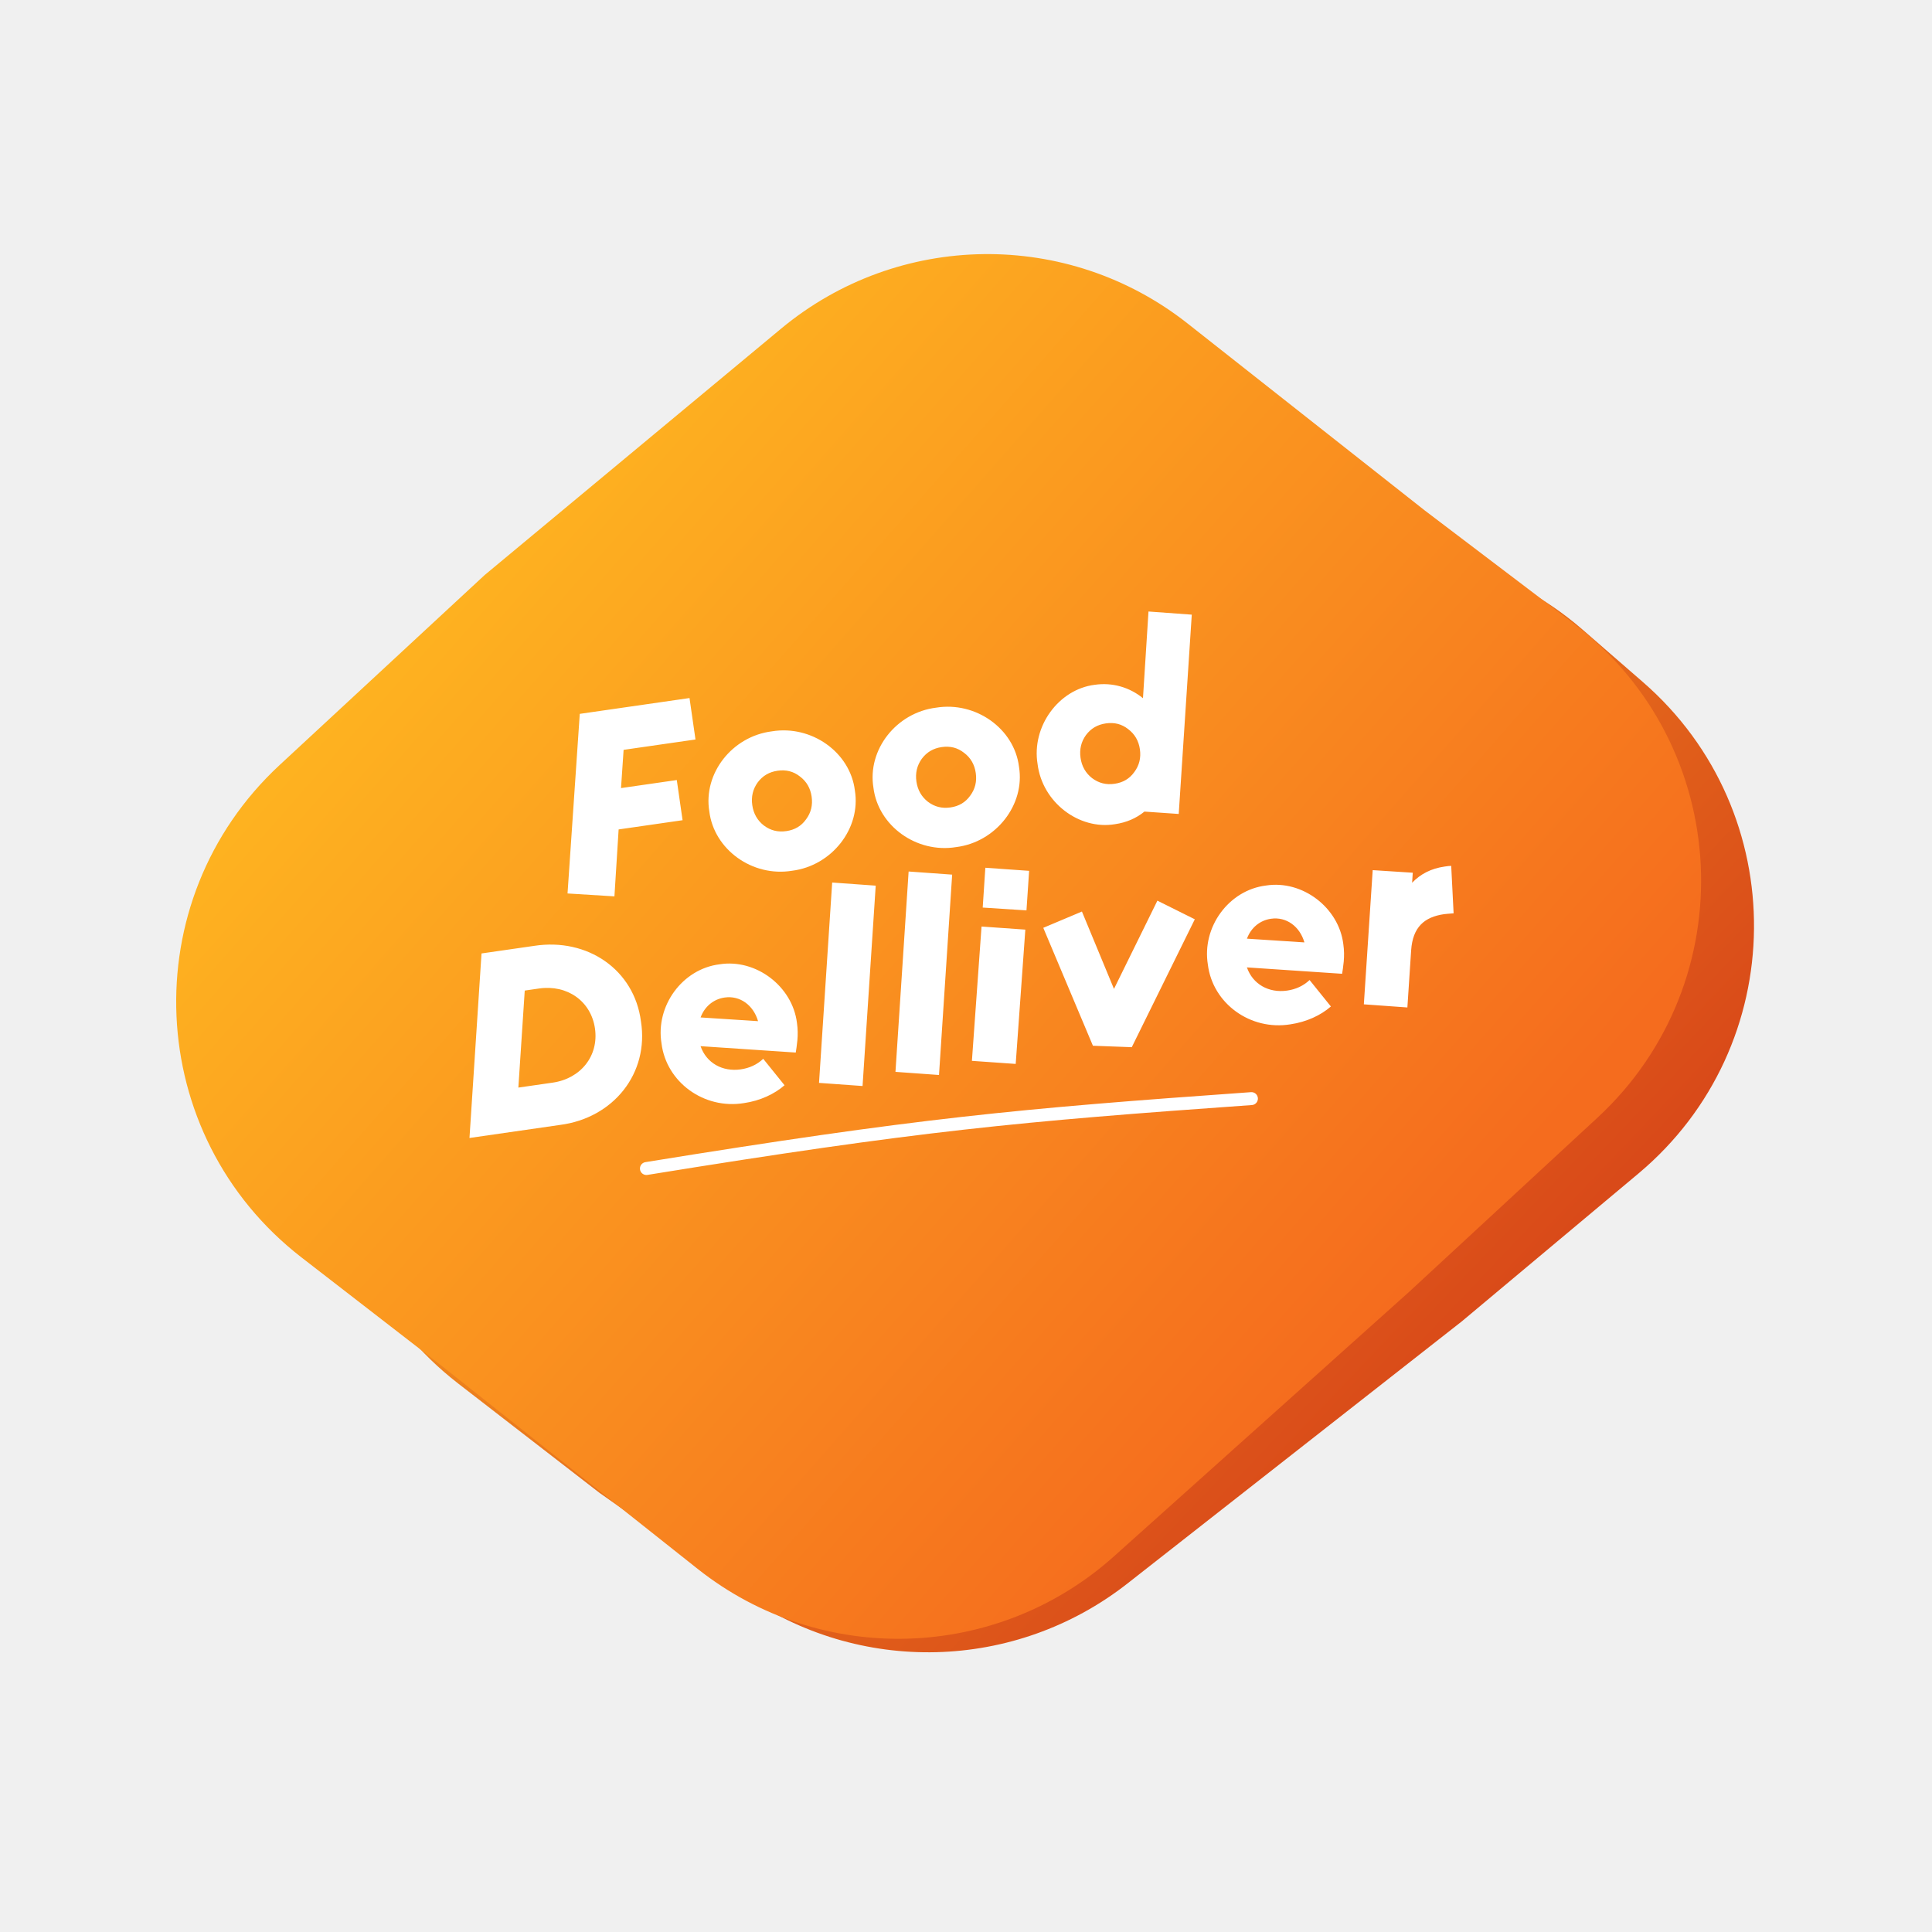
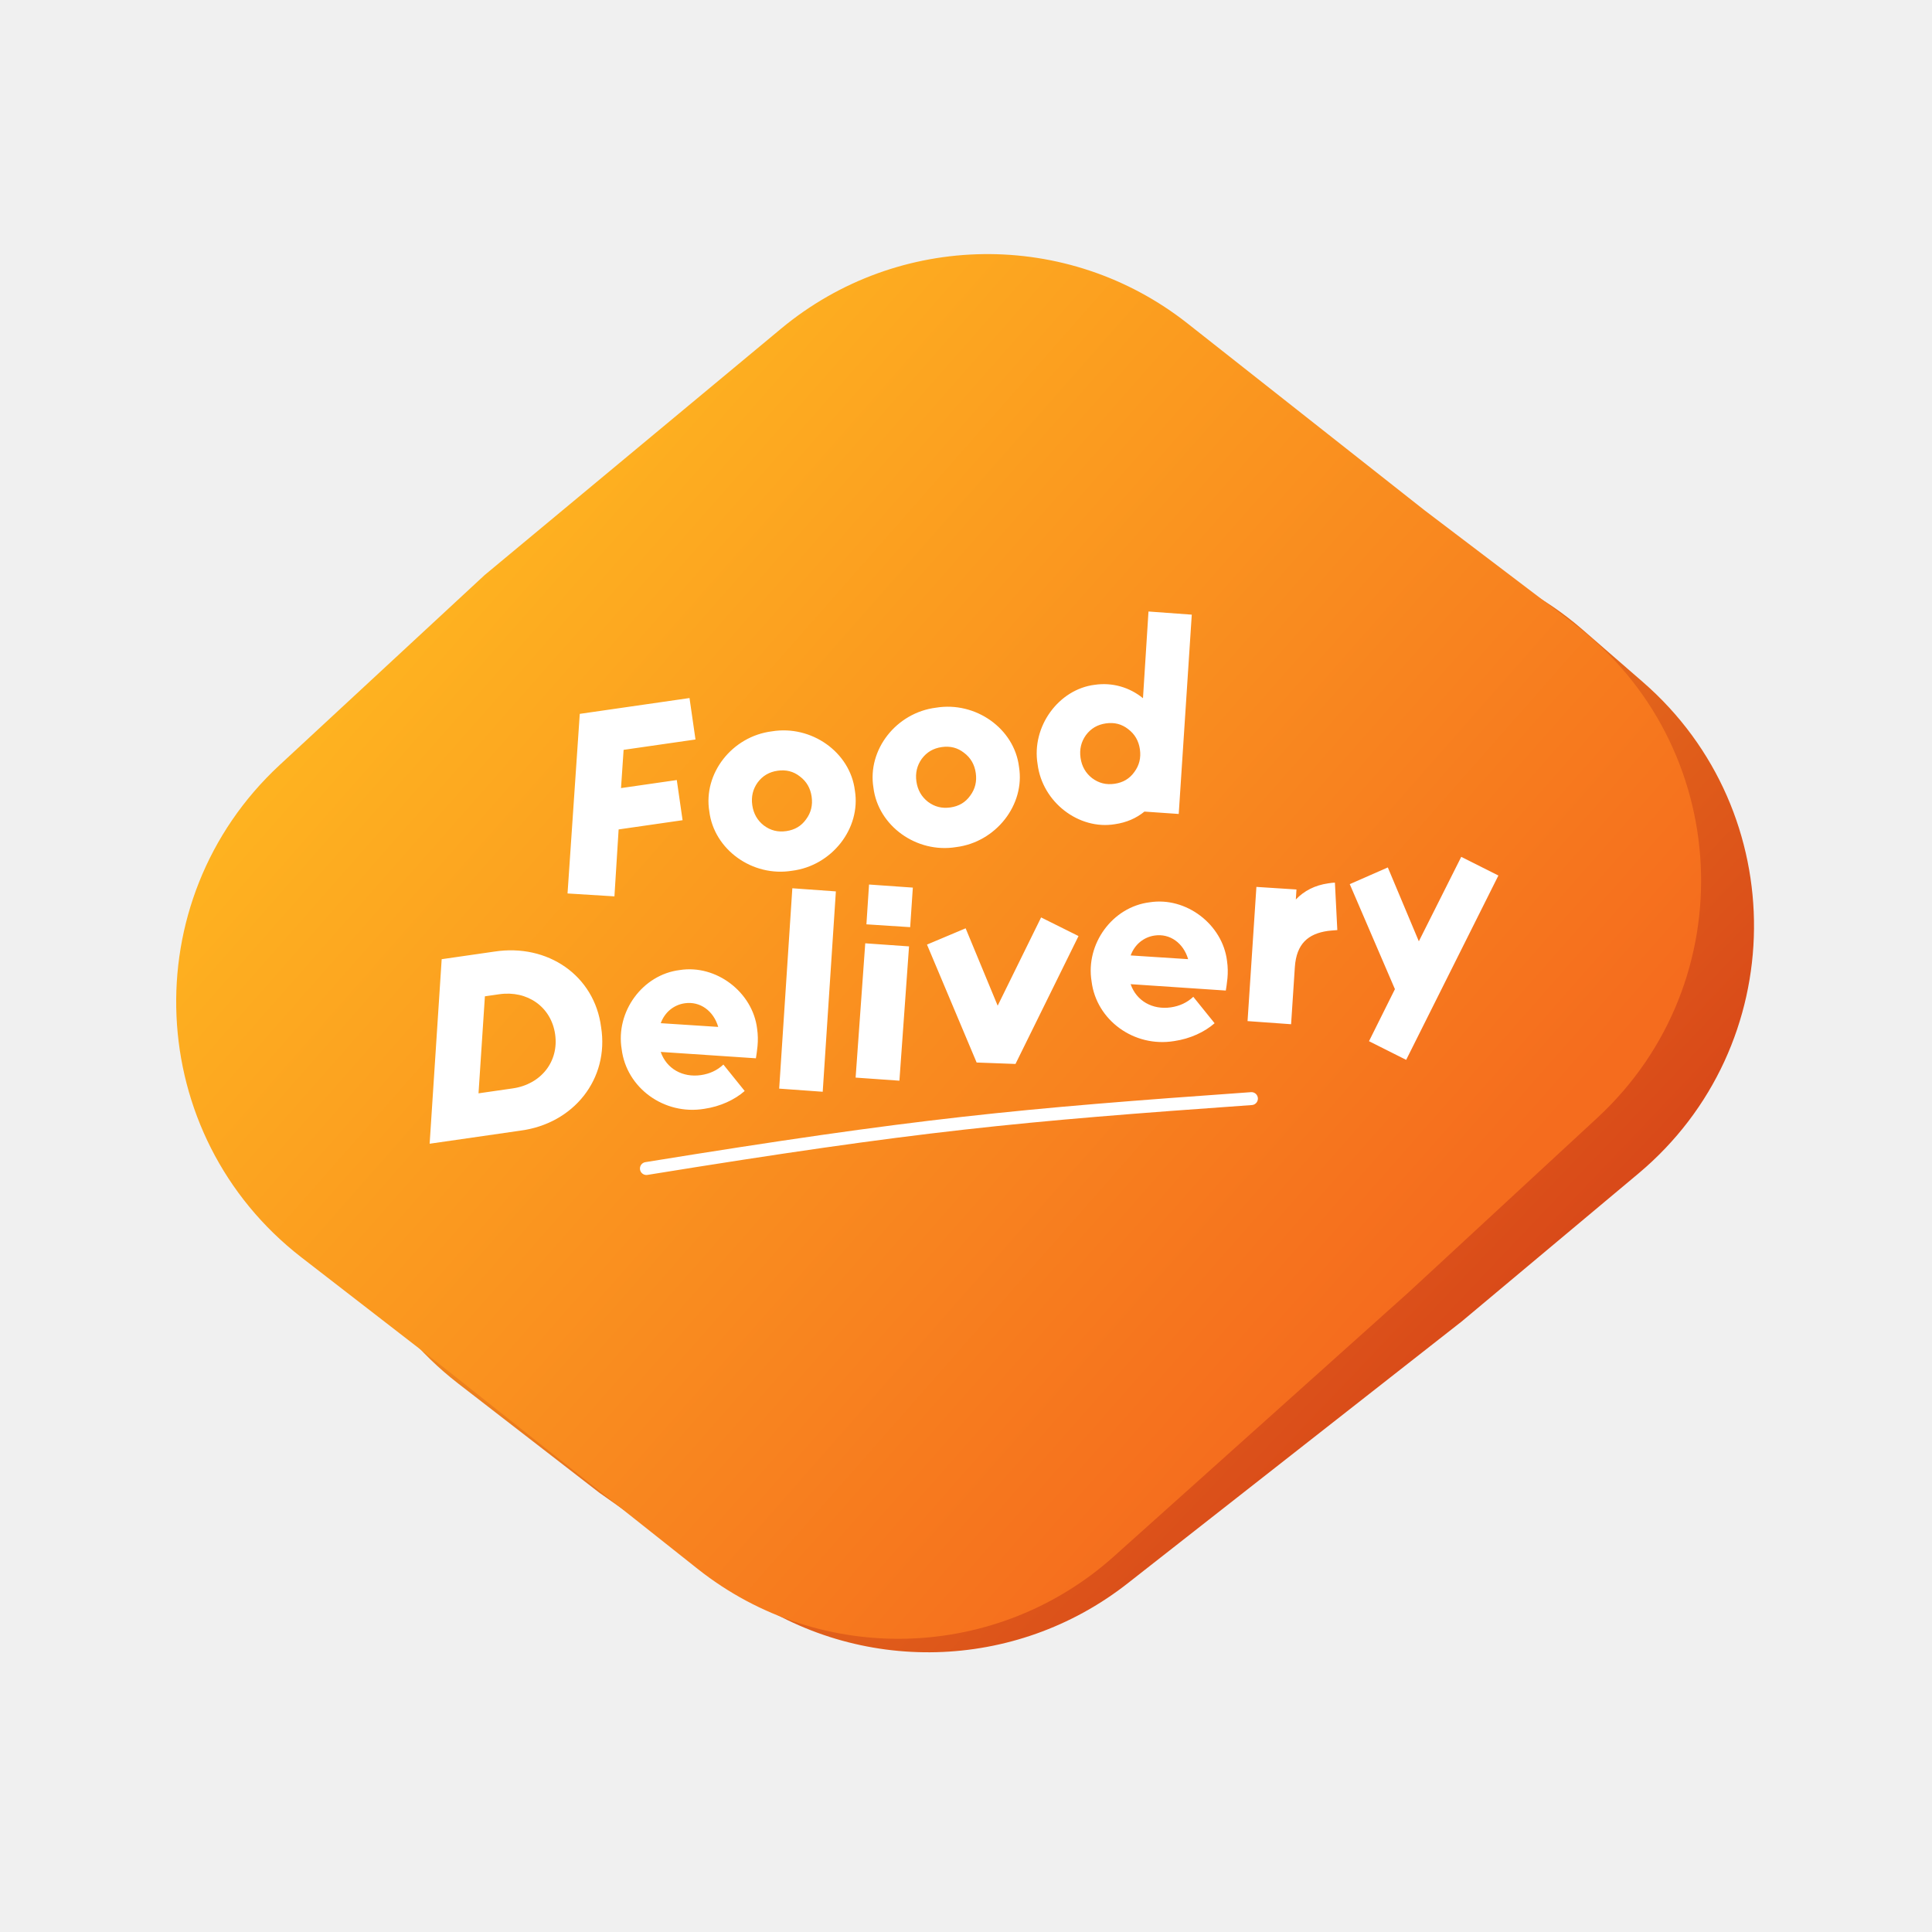
<svg xmlns="http://www.w3.org/2000/svg" width="299" height="299" viewBox="0 0 299 299" fill="none">
  <path d="M70.902 214.111C46.469 195.206 44.855 158.889 67.514 137.891L89.205 117.791C95.769 111.709 103.845 107.499 112.59 105.602L201.515 86.311C216.925 82.969 233.009 87.091 244.911 97.433L254.251 105.549C277.47 125.726 277.137 161.884 253.55 181.63L226.231 204.5L174.492 245.061C157.123 258.678 132.88 259.296 114.84 246.581L92.731 231L70.902 214.111Z" fill="url(#paint0_linear_402_16)" />
  <path d="M46.671 194.611C22.238 175.706 20.624 139.389 43.283 118.391L75 89L120.872 50.872C139.023 35.786 165.252 35.447 183.787 50.058L220.5 79L243.492 96.448C268.27 115.251 270.049 151.872 247.212 172.989L218 200L172.402 240.861C154.262 257.116 127.048 257.935 107.964 242.799L68.5 211.5L46.671 194.611Z" fill="url(#paint1_linear_402_16)" />
-   <path d="M107.635 114.444L96.51 116.048L96.11 121.966L104.741 120.721L105.637 126.937L95.74 128.364L95.091 138.723L87.833 138.274L89.726 110.479L106.71 108.03L107.635 114.444ZM109.774 125.573C108.804 119.691 113.311 113.949 119.465 113.183C125.584 112.179 131.569 116.409 132.301 122.325C133.27 128.207 128.729 133.994 122.576 134.76C116.456 135.763 110.505 131.489 109.774 125.573ZM125.61 123.289C125.422 121.983 124.826 120.937 123.784 120.158C122.782 119.373 121.65 119.092 120.344 119.28C119.037 119.468 118.031 120.058 117.252 121.1C116.512 122.136 116.237 123.307 116.425 124.614C116.613 125.92 117.209 126.966 118.211 127.751C119.253 128.53 120.385 128.812 121.691 128.623C122.998 128.435 124.004 127.845 124.743 126.809C125.523 125.767 125.798 124.596 125.61 123.289ZM135.175 121.91C134.206 116.029 138.713 110.287 144.866 109.521C150.986 108.517 156.97 112.746 157.702 118.663C158.672 124.544 154.131 130.332 147.977 131.098C141.858 132.101 135.907 127.827 135.175 121.91ZM151.011 119.627C150.823 118.321 150.228 117.275 149.186 116.496C148.184 115.711 147.052 115.429 145.745 115.618C144.439 115.806 143.433 116.396 142.653 117.437C141.914 118.474 141.638 119.645 141.826 120.951C142.015 122.258 142.61 123.304 143.612 124.089C144.654 124.868 145.786 125.149 147.092 124.961C148.399 124.773 149.405 124.183 150.145 123.147C150.924 122.105 151.2 120.934 151.011 119.627ZM184.441 95.126L182.422 125.97L177.115 125.603C175.85 126.634 174.329 127.298 172.547 127.555C166.982 128.479 161.308 124.164 160.577 118.248C159.619 112.445 163.837 106.664 169.436 105.978C172.168 105.584 174.828 106.373 176.889 108.056L177.743 94.637L184.441 95.126ZM176.413 115.965C176.224 114.658 175.629 113.613 174.587 112.833C173.585 112.048 172.453 111.767 171.147 111.955C169.84 112.144 168.834 112.733 168.055 113.775C167.315 114.811 167.039 115.983 167.228 117.289C167.416 118.596 168.011 119.641 169.014 120.426C170.056 121.206 171.187 121.487 172.494 121.299C173.8 121.11 174.807 120.521 175.546 119.485C176.326 118.443 176.601 117.271 176.413 115.965Z" fill="white" />
-   <path d="M99.194 158.064C100.471 166.084 94.965 173.021 86.673 174.095L72.658 176.116L74.522 147.558L82.678 146.382C90.941 145.11 98.165 150.09 99.194 158.064ZM92.079 159.171C91.468 154.935 87.782 152.354 83.427 152.982L81.21 153.302L80.223 168.316L85.528 167.552C89.883 166.924 92.69 163.407 92.079 159.171ZM123.338 158.301C123.475 159.252 123.482 160.14 123.404 161C123.326 161.86 123.213 162.482 123.152 162.895L108.42 161.907C109.323 164.525 111.825 165.902 114.636 165.497C115.982 165.303 117.158 164.77 118.118 163.863L121.416 167.954C119.873 169.308 117.64 170.358 115.146 170.717C108.947 171.732 103.121 167.48 102.378 161.485C101.42 155.682 105.604 149.947 111.362 149.238C117.012 148.342 122.646 152.662 123.338 158.301ZM108.425 157.461L117.319 158.038C116.597 155.555 114.519 154.036 112.144 154.379C110.402 154.63 109.034 155.797 108.425 157.461ZM126.753 167.589L128.789 136.581L135.527 137.065L133.491 168.073L126.753 167.589ZM138.584 165.883L140.62 134.875L147.358 135.359L145.322 166.367L138.584 165.883ZM150.415 164.178L151.904 143.392L158.682 143.87L157.192 164.655L150.415 164.178ZM158.859 140.894L152.087 140.456L152.492 134.295L159.269 134.773L158.859 140.894ZM179.12 139.388L184.911 142.271L175.156 162.065L169.143 161.841L161.46 143.591L167.441 141.071L172.401 153.046L179.12 139.388ZM207.893 146.11C208.03 147.061 208.037 147.949 207.959 148.809C207.881 149.669 207.769 150.291 207.707 150.704L192.975 149.716C193.878 152.334 196.38 153.711 199.191 153.306C200.537 153.112 201.713 152.579 202.674 151.672L205.971 155.764C204.429 157.118 202.196 158.167 199.701 158.527C193.503 159.541 187.676 155.289 186.933 149.294C185.975 143.491 190.16 137.756 195.917 137.047C201.567 136.151 207.202 140.471 207.893 146.11ZM192.981 145.27L201.874 145.847C201.152 143.364 199.074 141.845 196.699 142.188C194.957 142.439 193.59 143.606 192.981 145.27ZM223.557 134.112C223.992 134.05 224.348 133.998 224.592 134.004L224.963 141.346C224.284 141.403 223.764 141.438 223.487 141.478C220.438 141.917 218.642 143.47 218.392 147.062L217.809 155.916L211.071 155.432L212.442 134.664L218.642 135.064L218.542 136.614C219.841 135.254 221.498 134.409 223.557 134.112Z" fill="white" />
+   <path d="M107.635 114.444L96.51 116.048L96.11 121.966L104.741 120.721L105.637 126.937L95.74 128.364L95.091 138.723L87.833 138.274L89.726 110.479L106.71 108.03L107.635 114.444ZM109.774 125.573C108.804 119.691 113.311 113.949 119.465 113.183C125.584 112.179 131.569 116.409 132.301 122.325C133.27 128.207 128.729 133.994 122.576 134.76C116.456 135.763 110.505 131.489 109.774 125.573ZM125.61 123.289C125.422 121.983 124.826 120.937 123.784 120.158C122.782 119.373 121.65 119.092 120.344 119.28C119.037 119.468 118.031 120.058 117.252 121.1C116.512 122.136 116.237 123.307 116.425 124.614C116.613 125.92 117.209 126.966 118.211 127.751C119.253 128.53 120.385 128.812 121.691 128.623C122.998 128.435 124.004 127.845 124.743 126.809C125.523 125.767 125.798 124.596 125.61 123.289ZM135.175 121.91C134.206 116.029 138.713 110.287 144.866 109.521C150.986 108.517 156.971 112.746 157.702 118.663C158.672 124.544 154.131 130.332 147.977 131.098C141.858 132.101 135.907 127.827 135.175 121.91ZM151.011 119.627C150.823 118.321 150.228 117.275 149.186 116.496C148.184 115.711 147.052 115.429 145.745 115.618C144.439 115.806 143.433 116.396 142.653 117.437C141.914 118.474 141.638 119.645 141.826 120.951C142.015 122.258 142.61 123.304 143.612 124.089C144.654 124.868 145.786 125.149 147.092 124.961C148.399 124.773 149.405 124.183 150.145 123.147C150.924 122.105 151.2 120.934 151.011 119.627ZM184.441 95.126L182.422 125.97L177.115 125.603C175.85 126.634 174.329 127.298 172.547 127.555C166.982 128.479 161.308 124.164 160.577 118.248C159.619 112.445 163.837 106.664 169.436 105.978C172.168 105.584 174.828 106.373 176.889 108.056L177.743 94.637L184.441 95.126ZM176.413 115.965C176.224 114.658 175.629 113.613 174.587 112.833C173.585 112.048 172.453 111.767 171.147 111.955C169.84 112.144 168.834 112.733 168.055 113.775C167.315 114.811 167.039 115.983 167.228 117.289C167.416 118.596 168.011 119.641 169.014 120.426C170.056 121.206 171.187 121.487 172.494 121.299C173.8 121.11 174.807 120.521 175.546 119.485C176.326 118.443 176.601 117.271 176.413 115.965Z" fill="white" />
+   <path d="M93.027 158.953C94.305 166.973 88.798 173.91 80.507 174.984L66.492 177.005L68.355 148.447L76.511 147.271C84.774 145.999 91.999 150.979 93.027 158.953ZM85.912 160.06C85.302 155.824 81.616 153.243 77.261 153.871L75.044 154.191L74.056 169.206L79.361 168.441C83.716 167.813 86.523 164.296 85.912 160.06ZM117.171 159.19C117.308 160.141 117.315 161.029 117.237 161.889C117.159 162.749 117.047 163.371 116.985 163.784L102.253 162.796C103.156 165.414 105.658 166.791 108.469 166.386C109.815 166.192 110.991 165.659 111.952 164.752L115.249 168.844C113.707 170.198 111.473 171.247 108.979 171.607C102.781 172.622 96.954 168.369 96.211 162.374C95.253 156.571 99.438 150.836 105.195 150.127C110.845 149.231 116.48 153.551 117.171 159.19ZM102.259 158.35L111.152 158.927C110.43 156.444 108.352 154.925 105.977 155.268C104.235 155.519 102.867 156.686 102.259 158.35ZM120.587 168.478L122.623 137.47L129.361 137.954L127.325 168.962L120.587 168.478ZM132.417 166.772L133.907 145.987L140.684 146.465L139.195 167.25L132.417 166.772ZM140.861 143.489L134.089 143.051L134.494 136.89L141.272 137.368L140.861 143.489ZM161.123 141.982L166.914 144.866L157.159 164.66L151.145 164.436L143.462 146.186L149.444 143.666L154.403 155.641L161.123 141.982ZM189.896 148.705C190.033 149.655 190.04 150.544 189.962 151.403C189.883 152.263 189.771 152.886 189.709 153.299L174.978 152.311C175.881 154.929 178.383 156.306 181.194 155.901C182.54 155.707 183.716 155.173 184.676 154.267L187.974 158.358C186.431 159.712 184.198 160.762 181.704 161.121C175.505 162.136 169.679 157.884 168.936 151.889C167.978 146.086 172.162 140.35 177.92 139.641C183.57 138.746 189.204 143.066 189.896 148.705ZM174.983 147.865L183.877 148.442C183.155 145.959 181.077 144.44 178.702 144.783C176.96 145.034 175.592 146.201 174.983 147.865ZM205.559 136.707C205.995 136.645 206.351 136.593 206.594 136.598L206.966 143.941C206.287 143.998 205.767 144.033 205.489 144.073C202.441 144.512 200.644 146.064 200.394 149.657L199.812 158.511L193.074 158.027L194.444 137.259L200.644 137.658L200.545 139.208C201.844 137.849 203.5 137.004 205.559 136.707ZM226.144 132.608L231.895 135.497L217.621 164.026L211.869 161.137L215.881 153.082L208.891 136.833L214.782 134.246L219.582 145.678L226.144 132.608Z" fill="white" />
  <path d="M100.04 180.843C142.184 174.018 157.319 172.599 193.674 170.022" stroke="white" stroke-width="2" stroke-linecap="round" />
  <defs>
    <linearGradient id="paint0_linear_402_16" x1="71" y1="72.5" x2="224.5" y2="218.5" gradientUnits="userSpaceOnUse">
      <stop stop-color="#FEB220" />
      <stop offset="1" stop-color="#D84719" />
    </linearGradient>
    <linearGradient id="paint1_linear_402_16" x1="75" y1="84.5" x2="212.5" y2="205.5" gradientUnits="userSpaceOnUse">
      <stop stop-color="#FEB220" />
      <stop offset="1" stop-color="#F56C1E" />
    </linearGradient>
  </defs>
</svg>
